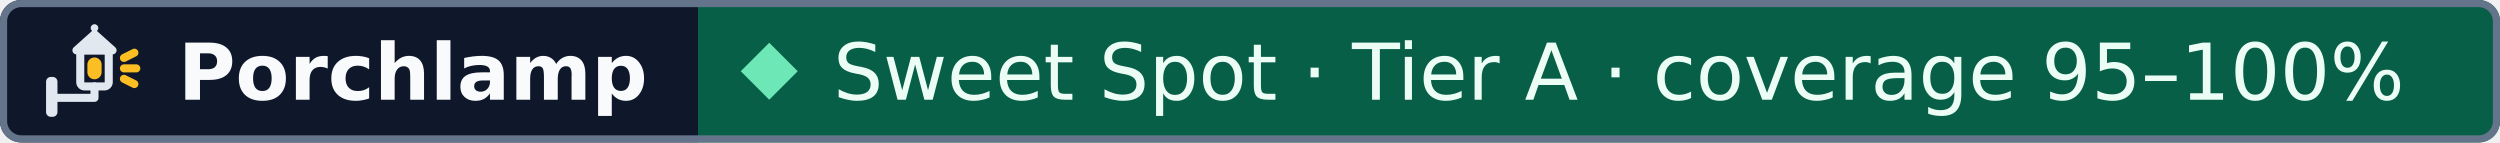
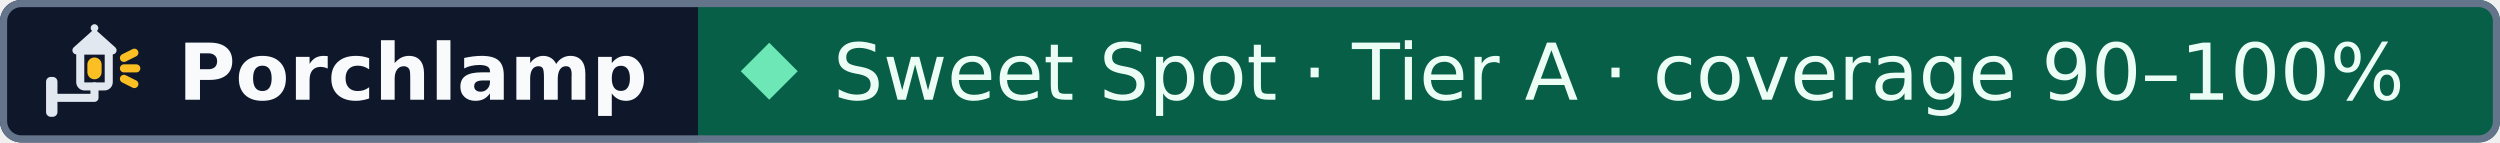
- <svg xmlns="http://www.w3.org/2000/svg" width="351" height="20" viewBox="0 0 351 20" role="img" aria-label="Porchlamp: ♦ Sweet Spot · Tier A · coverage 95–100%">
+ <svg xmlns="http://www.w3.org/2000/svg" width="351" height="20" viewBox="0 0 351 20" role="img" aria-label="Porchlamp: ♦ Sweet Spot · Tier A · coverage 90–100%">
  <clipPath id="porchlamp-badge">
    <rect width="351" height="20" rx="3" fill="#fff" />
  </clipPath>
  <g clip-path="url(#porchlamp-badge)">
    <rect width="98" height="20" fill="#0f172a" />
    <rect x="98" width="253" height="20" fill="#065f46" />
  </g>
  <rect x="0.5" y="0.5" width="350" height="19" rx="2.5" fill="none" stroke="#64748b" />
  <g transform="translate(5 2) scale(0.6667)" fill="none" stroke-width="1.7" stroke-linecap="round" stroke-linejoin="round">
    <rect x="2.2" y="13.2" width="2.4" height="8.4" rx="1" fill="#e2e8f0" />
    <path d="M4.6 17.6H12.4V15.2" stroke="#e2e8f0" />
    <path d="M8.6 7.6L12.4 4.2L16.2 7.6Z" fill="#e2e8f0" stroke="#e2e8f0" />
    <circle cx="12.4" cy="2.9" r="0.8" fill="#e2e8f0" />
    <rect x="9.4" y="7.6" width="6" height="7.6" rx="0.9" stroke="#e2e8f0" />
    <rect x="10.9" y="9.1" width="3" height="4.6" rx="1.5" fill="#fbbf24" />
    <path d="M18.6 9.2L20.8 8.1M18.6 11.4H21.2M18.6 13.6L20.8 14.7" stroke="#fbbf24" />
  </g>
  <path d="M108 6L112 10L108 14L104 10Z" fill="#6ee7b7" />
  <g font-family="Verdana,Geneva,DejaVu Sans,sans-serif" font-size="11">
    <text x="25" y="14" fill="#f8fafc" font-weight="bold" textLength="65.8" lengthAdjust="spacingAndGlyphs">Porchlamp</text>
-     <text x="117" y="14" fill="#ecfdf5" textLength="226.9" lengthAdjust="spacingAndGlyphs">Sweet Spot · Tier A · coverage 95–100%</text>
+     <text x="117" y="14" fill="#ecfdf5" textLength="226.9" lengthAdjust="spacingAndGlyphs">Sweet Spot · Tier A · coverage 90–100%</text>
  </g>
</svg>
